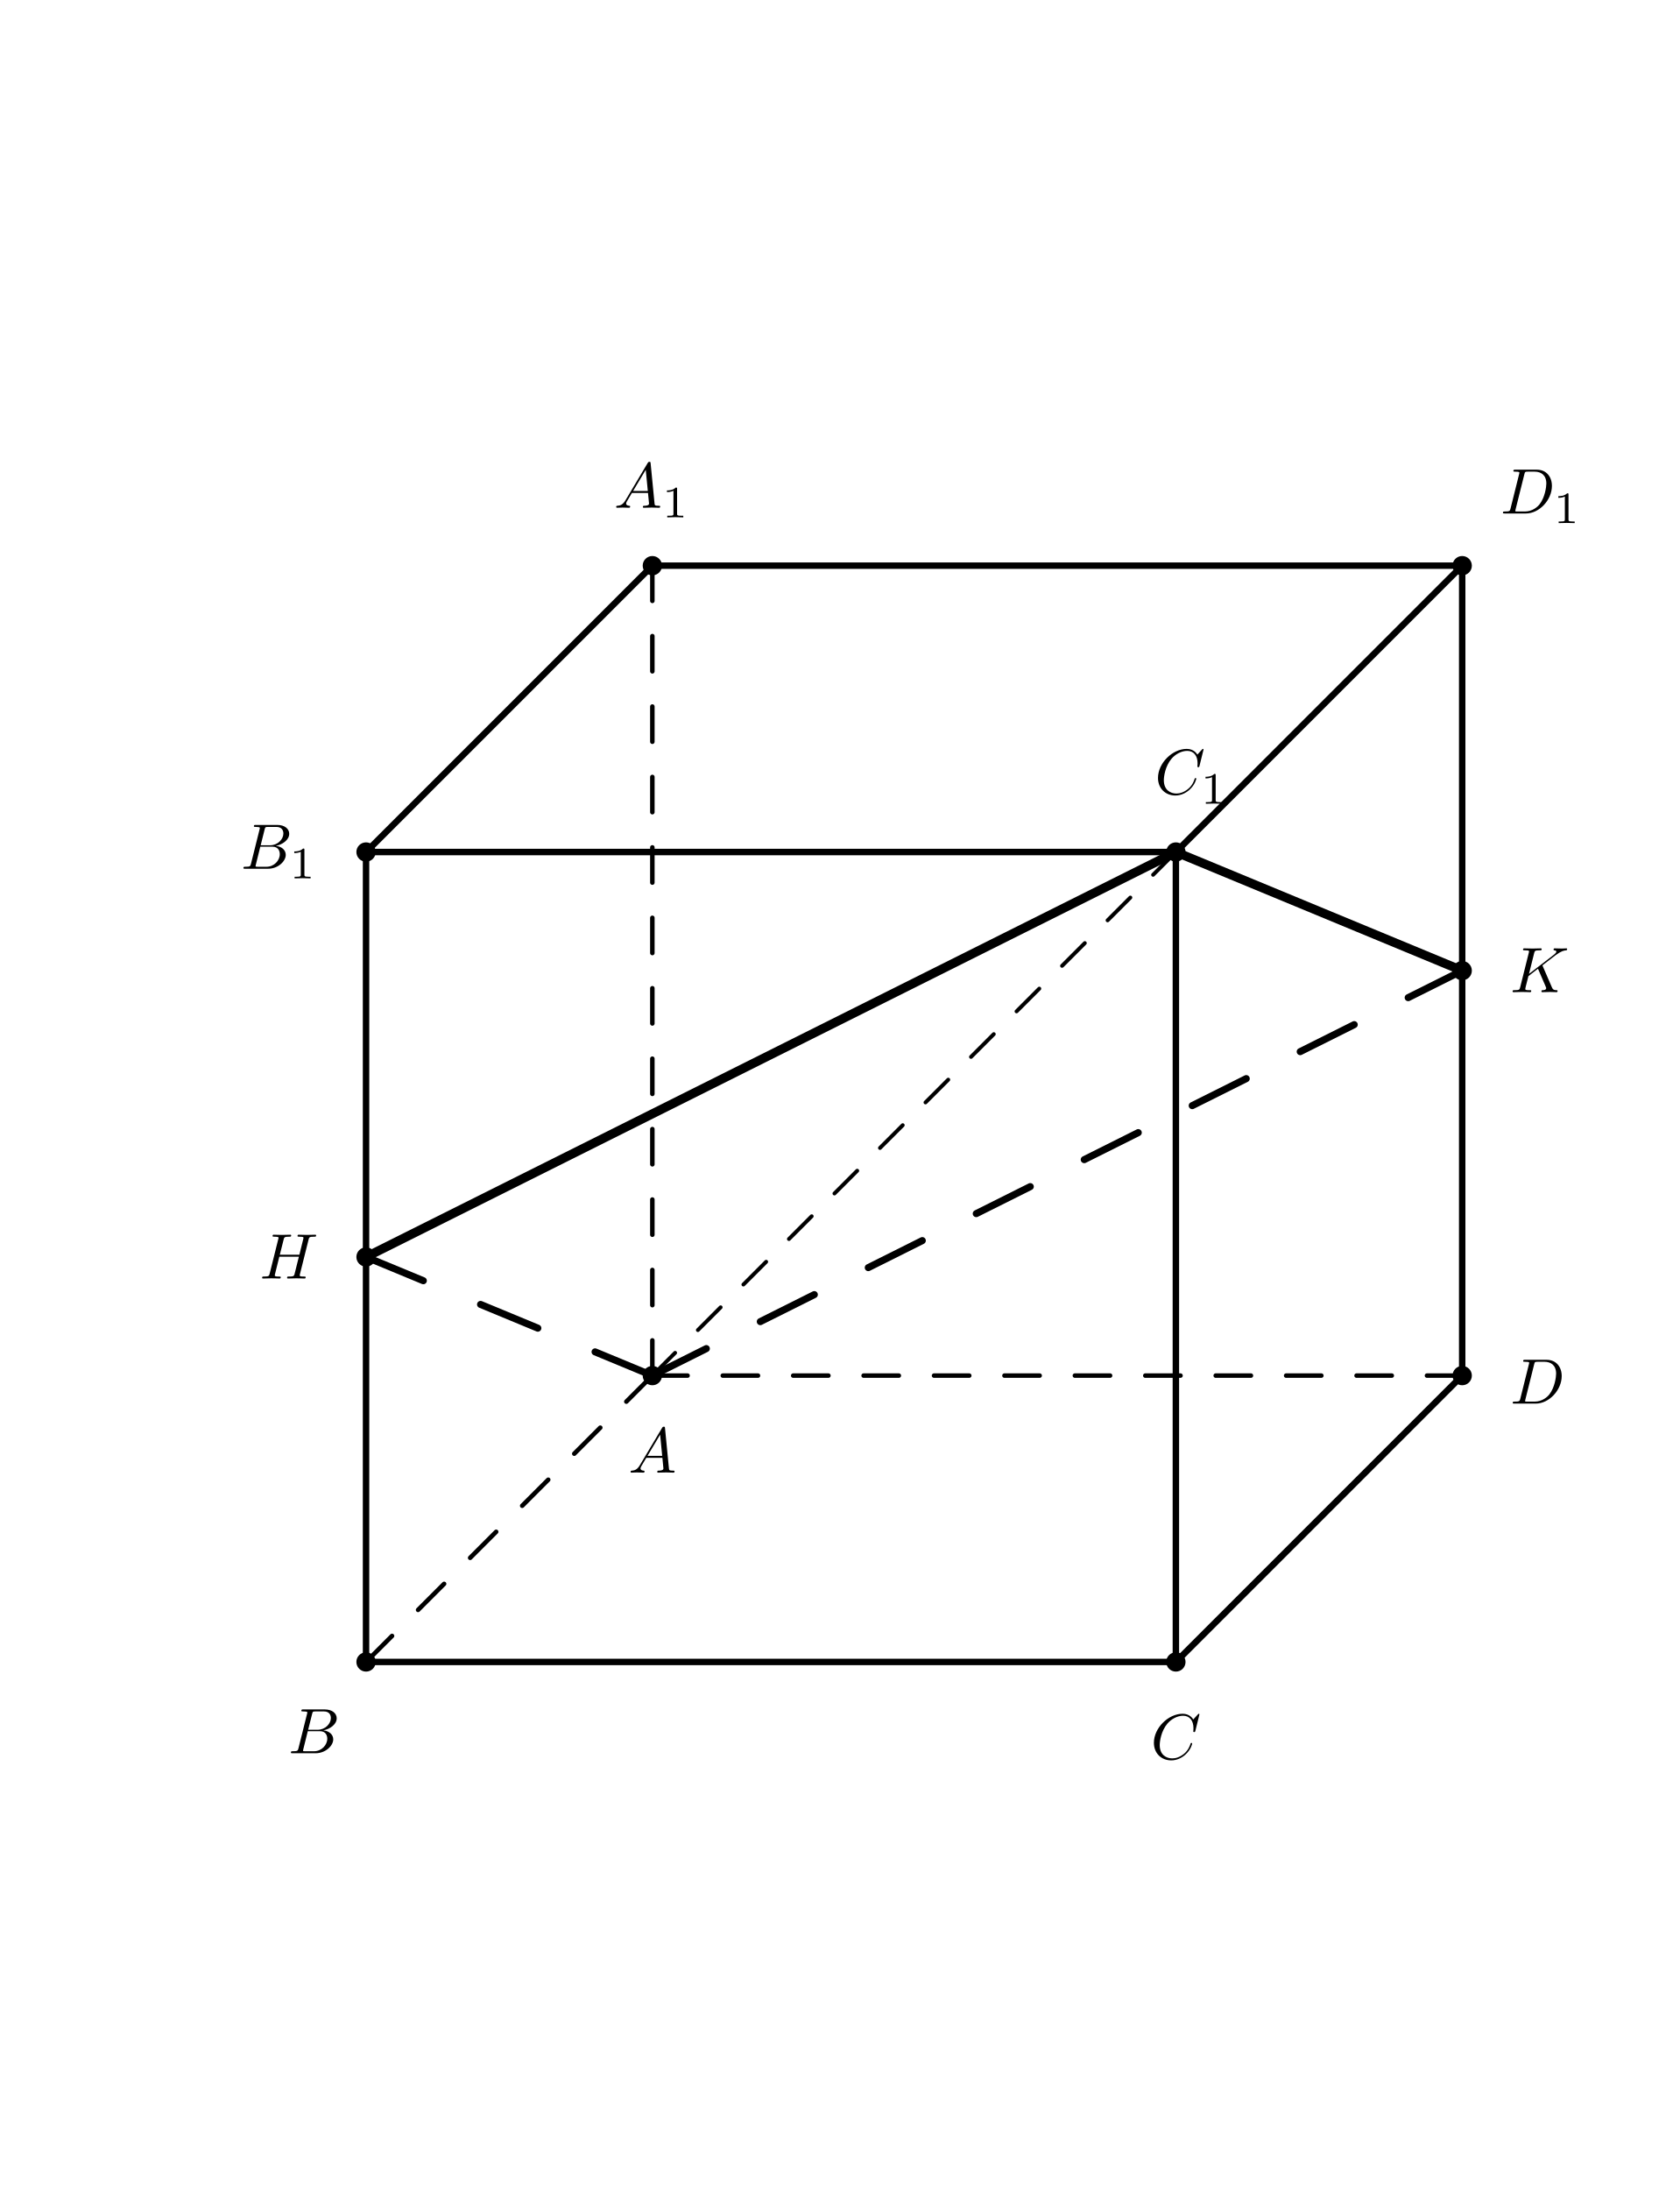
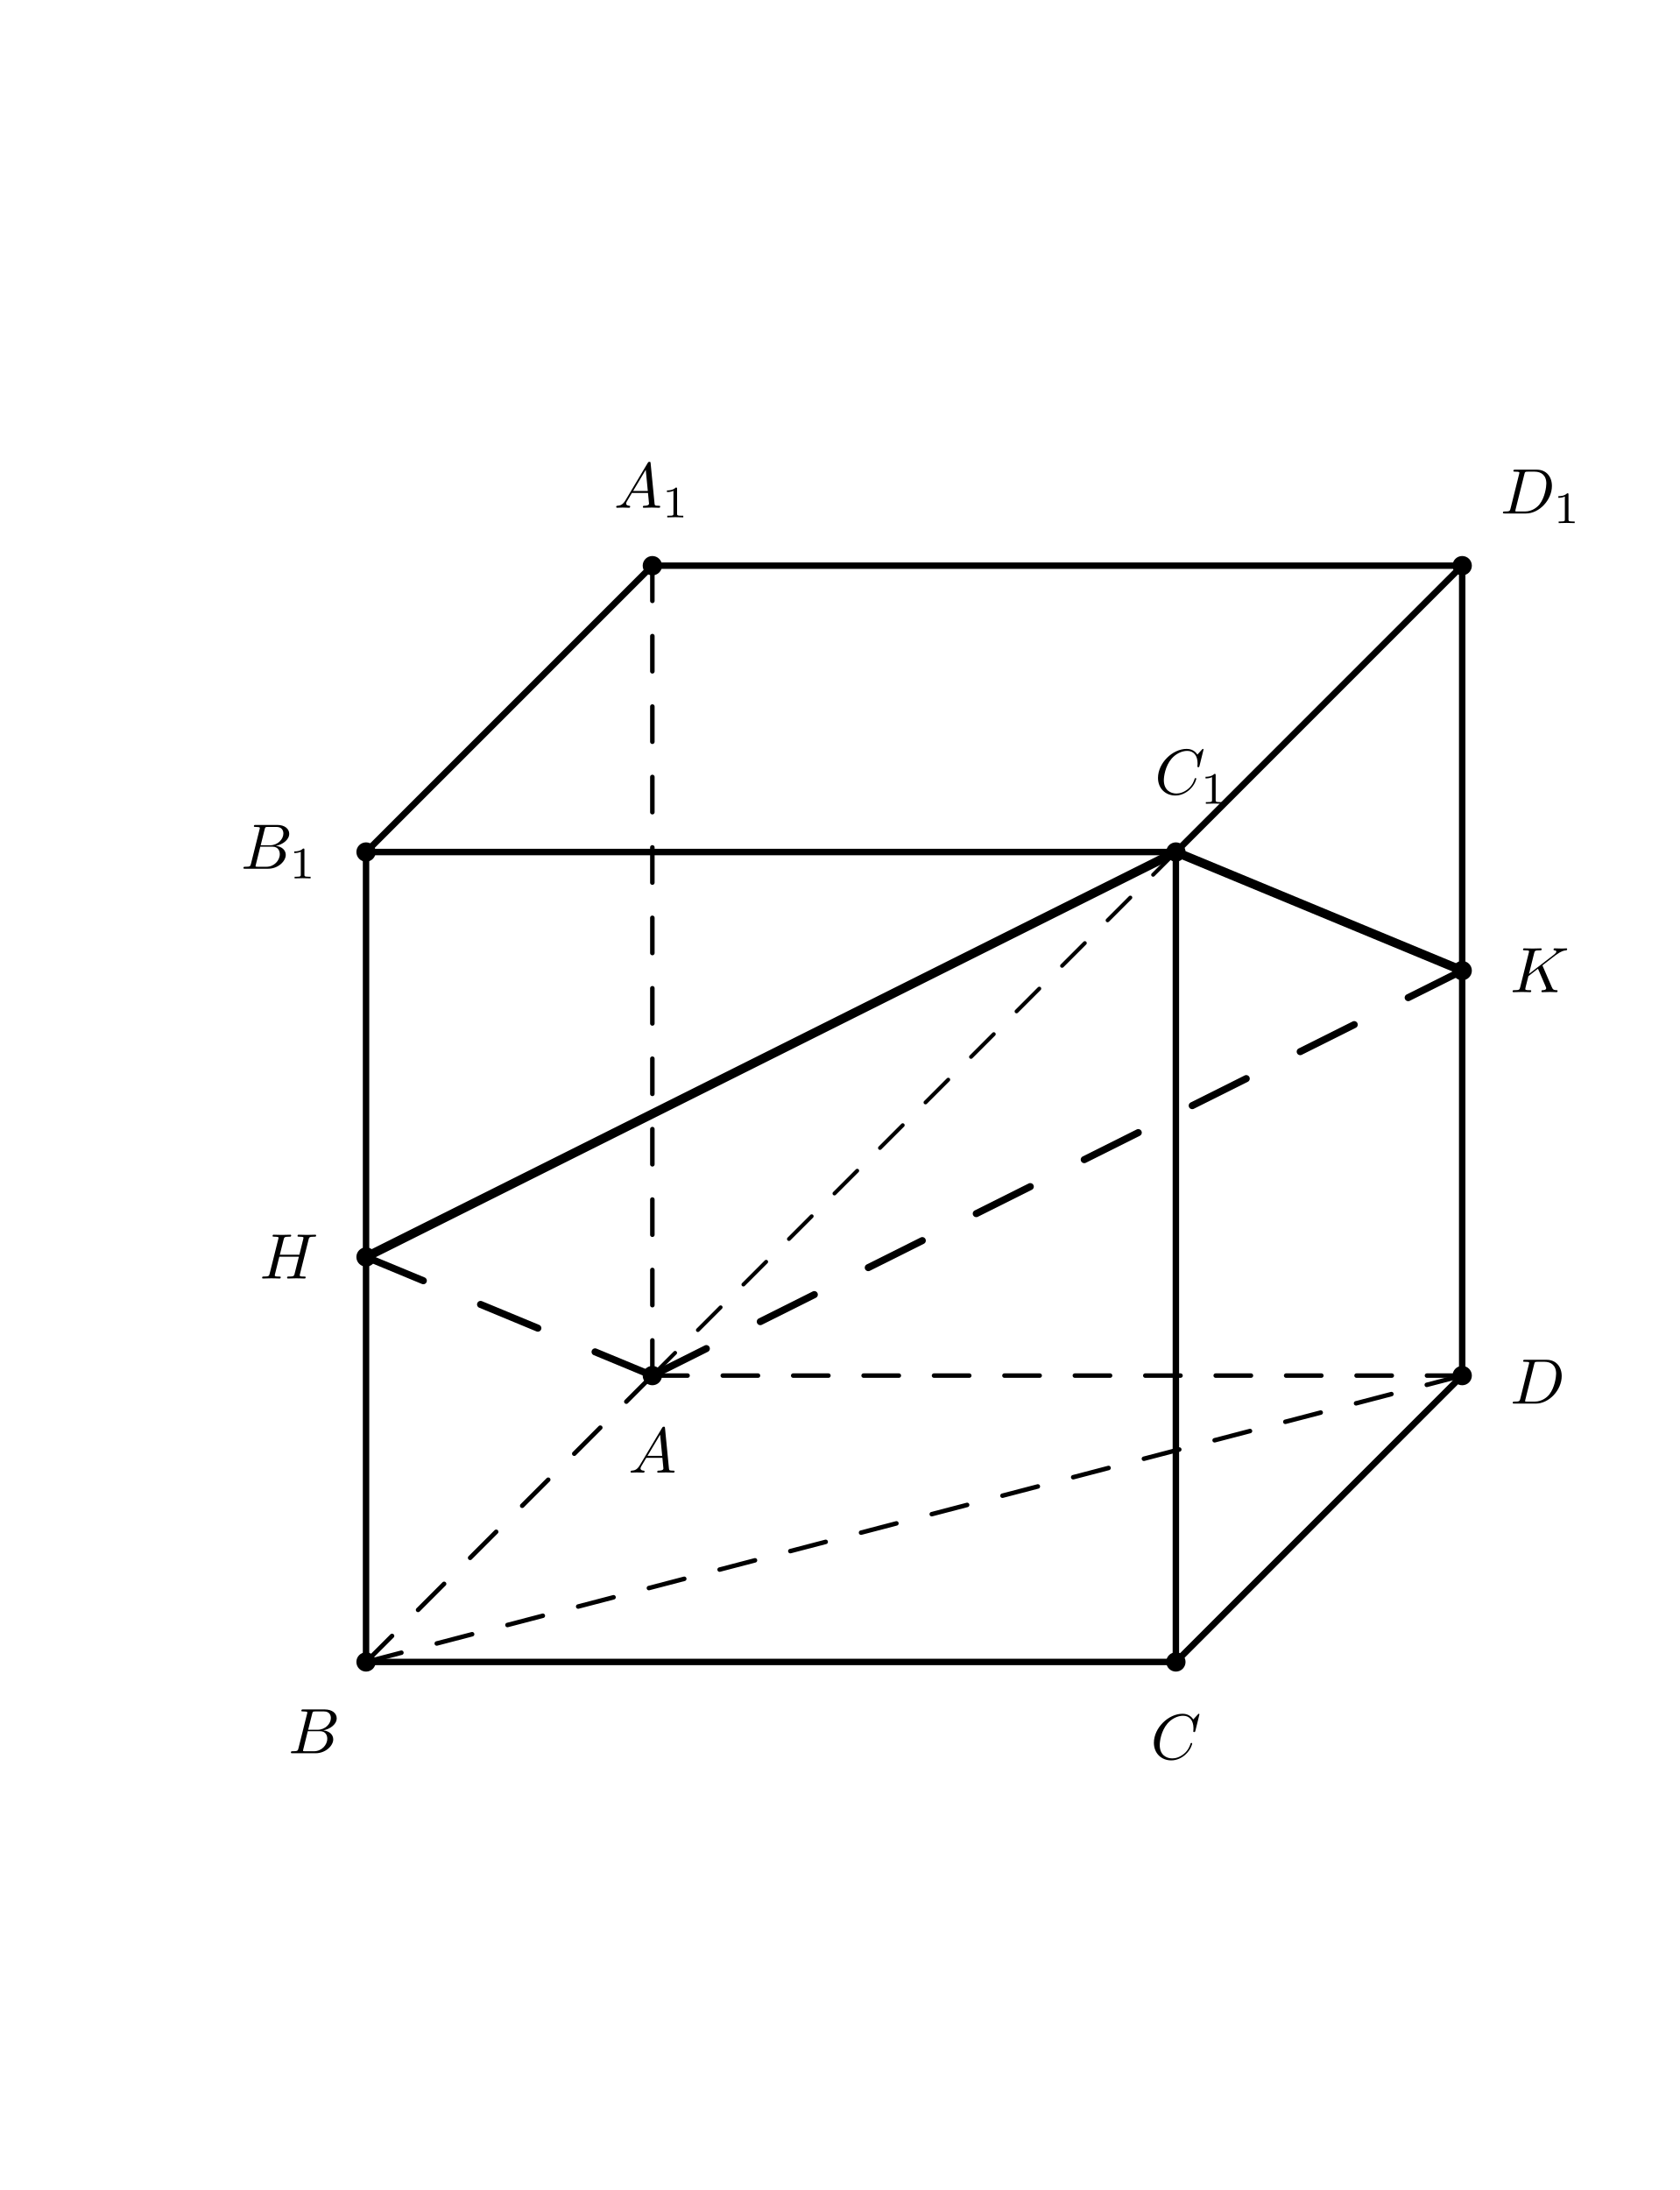
<svg xmlns="http://www.w3.org/2000/svg" xmlns:xlink="http://www.w3.org/1999/xlink" version="1.1" width="260.904pt" height="340.157pt" viewBox="113.269 311.996 260.904 340.157">
  <defs>
    <path id="g0-65" d="M1.783-1.146C1.385-.478 .996-.339 .558-.309C.438-.299 .349-.299 .349-.11C.349-.05 .399 0 .478 0C.747 0 1.056-.03 1.335-.03C1.664-.03 2.012 0 2.331 0C2.391 0 2.521 0 2.521-.189C2.521-.299 2.431-.309 2.361-.309C2.132-.329 1.893-.408 1.893-.658C1.893-.777 1.953-.887 2.032-1.026L2.79-2.301H5.29C5.31-2.092 5.45-.737 5.45-.638C5.45-.339 4.932-.309 4.732-.309C4.593-.309 4.493-.309 4.493-.11C4.493 0 4.613 0 4.633 0C5.041 0 5.469-.03 5.878-.03C6.127-.03 6.755 0 7.004 0C7.064 0 7.183 0 7.183-.199C7.183-.309 7.083-.309 6.954-.309C6.336-.309 6.336-.379 6.306-.667L5.699-6.894C5.679-7.093 5.679-7.133 5.509-7.133C5.35-7.133 5.31-7.064 5.25-6.964L1.783-1.146ZM2.979-2.61L4.941-5.898L5.26-2.61H2.979Z" />
    <path id="g0-66" d="M1.594-.777C1.494-.389 1.474-.309 .687-.309C.518-.309 .418-.309 .418-.11C.418 0 .508 0 .687 0H4.244C5.818 0 6.994-1.176 6.994-2.152C6.994-2.869 6.416-3.447 5.45-3.557C6.486-3.746 7.532-4.483 7.532-5.43C7.532-6.167 6.874-6.804 5.679-6.804H2.331C2.142-6.804 2.042-6.804 2.042-6.605C2.042-6.496 2.132-6.496 2.321-6.496C2.341-6.496 2.531-6.496 2.7-6.476C2.879-6.456 2.969-6.446 2.969-6.316C2.969-6.276 2.959-6.247 2.929-6.127L1.594-.777ZM3.098-3.646L3.716-6.117C3.806-6.466 3.826-6.496 4.254-6.496H5.539C6.416-6.496 6.625-5.908 6.625-5.469C6.625-4.593 5.768-3.646 4.553-3.646H3.098ZM2.65-.309C2.511-.309 2.491-.309 2.431-.319C2.331-.329 2.301-.339 2.301-.418C2.301-.448 2.301-.468 2.351-.648L3.039-3.427H4.922C5.878-3.427 6.067-2.69 6.067-2.262C6.067-1.275 5.181-.309 4.005-.309H2.65Z" />
    <path id="g0-67" d="M7.572-6.924C7.572-6.954 7.552-7.024 7.462-7.024C7.432-7.024 7.422-7.014 7.313-6.904L6.615-6.137C6.526-6.276 6.067-7.024 4.961-7.024C2.74-7.024 .498-4.822 .498-2.511C.498-.867 1.674 .219 3.198 .219C4.065 .219 4.822-.179 5.35-.638C6.276-1.455 6.446-2.361 6.446-2.391C6.446-2.491 6.346-2.491 6.326-2.491C6.267-2.491 6.217-2.471 6.197-2.391C6.107-2.102 5.878-1.395 5.191-.817C4.503-.259 3.875-.09 3.357-.09C2.461-.09 1.405-.608 1.405-2.162C1.405-2.73 1.614-4.344 2.61-5.509C3.218-6.217 4.154-6.715 5.041-6.715C6.057-6.715 6.645-5.948 6.645-4.792C6.645-4.394 6.615-4.384 6.615-4.284S6.725-4.184 6.765-4.184C6.894-4.184 6.894-4.204 6.944-4.384L7.572-6.924Z" />
    <path id="g0-68" d="M1.584-.777C1.484-.389 1.465-.309 .677-.309C.508-.309 .399-.309 .399-.12C.399 0 .488 0 .677 0H3.975C6.047 0 8.01-2.102 8.01-4.284C8.01-5.689 7.163-6.804 5.669-6.804H2.321C2.132-6.804 2.022-6.804 2.022-6.615C2.022-6.496 2.112-6.496 2.311-6.496C2.441-6.496 2.62-6.486 2.74-6.476C2.899-6.456 2.959-6.426 2.959-6.316C2.959-6.276 2.949-6.247 2.919-6.127L1.584-.777ZM3.736-6.117C3.826-6.466 3.846-6.496 4.274-6.496H5.34C6.316-6.496 7.143-5.968 7.143-4.653C7.143-4.164 6.944-2.531 6.097-1.435C5.808-1.066 5.021-.309 3.796-.309H2.67C2.531-.309 2.511-.309 2.451-.319C2.351-.329 2.321-.339 2.321-.418C2.321-.448 2.321-.468 2.371-.648L3.736-6.117Z" />
    <path id="g0-72" d="M7.601-6.037C7.691-6.396 7.711-6.496 8.438-6.496C8.697-6.496 8.777-6.496 8.777-6.695C8.777-6.804 8.667-6.804 8.638-6.804C8.359-6.804 7.641-6.775 7.362-6.775C7.073-6.775 6.366-6.804 6.077-6.804C5.998-6.804 5.888-6.804 5.888-6.605C5.888-6.496 5.978-6.496 6.167-6.496C6.187-6.496 6.376-6.496 6.545-6.476C6.725-6.456 6.814-6.446 6.814-6.316C6.814-6.276 6.804-6.257 6.775-6.127L6.177-3.696H3.138L3.726-6.037C3.816-6.396 3.846-6.496 4.563-6.496C4.822-6.496 4.902-6.496 4.902-6.695C4.902-6.804 4.792-6.804 4.762-6.804C4.483-6.804 3.766-6.775 3.487-6.775C3.198-6.775 2.491-6.804 2.202-6.804C2.122-6.804 2.012-6.804 2.012-6.605C2.012-6.496 2.102-6.496 2.291-6.496C2.311-6.496 2.501-6.496 2.67-6.476C2.849-6.456 2.939-6.446 2.939-6.316C2.939-6.276 2.929-6.247 2.899-6.127L1.564-.777C1.465-.389 1.445-.309 .658-.309C.478-.309 .389-.309 .389-.11C.389 0 .508 0 .528 0C.807 0 1.514-.03 1.793-.03C2.002-.03 2.222-.02 2.431-.02C2.65-.02 2.869 0 3.078 0C3.158 0 3.278 0 3.278-.199C3.278-.309 3.188-.309 2.999-.309C2.63-.309 2.351-.309 2.351-.488C2.351-.548 2.371-.598 2.381-.658L3.059-3.387H6.097C5.679-1.733 5.45-.787 5.41-.638C5.31-.319 5.121-.309 4.503-.309C4.354-.309 4.264-.309 4.264-.11C4.264 0 4.384 0 4.403 0C4.682 0 5.39-.03 5.669-.03C5.878-.03 6.097-.02 6.306-.02C6.526-.02 6.745 0 6.954 0C7.034 0 7.153 0 7.153-.199C7.153-.309 7.064-.309 6.874-.309C6.506-.309 6.227-.309 6.227-.488C6.227-.548 6.247-.598 6.257-.658L7.601-6.037Z" />
    <path id="g0-75" d="M5.071-4.025C5.061-4.055 5.021-4.134 5.021-4.164C5.021-4.174 5.2-4.314 5.31-4.394L7.054-5.738C7.99-6.426 8.379-6.466 8.677-6.496C8.757-6.506 8.857-6.516 8.857-6.695C8.857-6.735 8.827-6.804 8.747-6.804C8.528-6.804 8.279-6.775 8.04-6.775C7.681-6.775 7.293-6.804 6.934-6.804C6.864-6.804 6.745-6.804 6.745-6.605C6.745-6.535 6.795-6.506 6.864-6.496C7.083-6.476 7.173-6.426 7.173-6.286C7.173-6.107 6.874-5.878 6.814-5.828L2.929-2.839L3.726-6.037C3.816-6.396 3.836-6.496 4.563-6.496C4.812-6.496 4.902-6.496 4.902-6.695C4.902-6.785 4.822-6.804 4.762-6.804C4.483-6.804 3.766-6.775 3.487-6.775C3.198-6.775 2.491-6.804 2.202-6.804C2.132-6.804 2.002-6.804 2.002-6.615C2.002-6.496 2.092-6.496 2.291-6.496C2.421-6.496 2.6-6.486 2.72-6.476C2.879-6.456 2.939-6.426 2.939-6.316C2.939-6.276 2.929-6.247 2.899-6.127L1.564-.777C1.465-.389 1.445-.309 .658-.309C.488-.309 .379-.309 .379-.12C.379 0 .498 0 .528 0C.807 0 1.514-.03 1.793-.03C2.002-.03 2.222-.02 2.431-.02C2.65-.02 2.869 0 3.078 0C3.148 0 3.278 0 3.278-.199C3.278-.309 3.188-.309 2.999-.309C2.63-.309 2.351-.309 2.351-.488C2.351-.558 2.411-.777 2.441-.927C2.58-1.445 2.71-1.973 2.839-2.491L4.324-3.646L5.479-.966C5.599-.697 5.599-.677 5.599-.618C5.599-.319 5.171-.309 5.081-.309C4.971-.309 4.862-.309 4.862-.11C4.862 0 4.981 0 5.001 0C5.4 0 5.818-.03 6.217-.03C6.436-.03 6.974 0 7.193 0C7.243 0 7.372 0 7.372-.199C7.372-.309 7.263-.309 7.173-.309C6.765-.319 6.635-.408 6.486-.757L5.071-4.025Z" />
    <path id="g1-49" d="M2.336-4.435C2.336-4.624 2.322-4.631 2.127-4.631C1.681-4.191 1.046-4.184 .76-4.184V-3.933C.928-3.933 1.388-3.933 1.771-4.129V-.572C1.771-.342 1.771-.251 1.074-.251H.809V0C.934-.007 1.792-.028 2.05-.028C2.267-.028 3.145-.007 3.299 0V-.251H3.034C2.336-.251 2.336-.342 2.336-.572V-4.435Z" />
  </defs>
  <g id="page1">
    <g transform="translate(113.269 311.996)scale(.996264)">
      <path d="M101.716 214.463L57.073 259.106" fill="none" stroke="#000000" stroke-dasharray="5.74,5.74" stroke-linecap="round" stroke-linejoin="round" stroke-miterlimit="10.037" stroke-width="0.703" />
    </g>
    <g transform="translate(113.269 311.996)scale(.996264)">
      <path d="M101.716 214.463H227.987" fill="none" stroke="#000000" stroke-dasharray="5.49,5.49" stroke-linecap="round" stroke-linejoin="round" stroke-miterlimit="10.037" stroke-width="0.703" />
    </g>
    <g transform="translate(113.269 311.996)scale(.996264)">
      <path d="M101.716 214.463V88.192" fill="none" stroke="#000000" stroke-dasharray="5.49,5.49" stroke-linecap="round" stroke-linejoin="round" stroke-miterlimit="10.037" stroke-width="0.703" />
+     </g>
+     <g transform="translate(113.269 311.996)scale(.996264)">
+       <path d="M57.073 259.106L227.987 214.463" fill="none" stroke="#000000" stroke-dasharray="5.698,5.698" stroke-linecap="round" stroke-linejoin="round" stroke-miterlimit="10.037" stroke-width="0.703" />
    </g>
    <g transform="translate(113.269 311.996)scale(.996264)">
      <path d="M101.716 88.192L57.073 132.835" fill="none" stroke="#000000" stroke-linecap="round" stroke-linejoin="round" stroke-miterlimit="10.037" stroke-width="1.004" />
    </g>
    <g transform="translate(113.269 311.996)scale(.996264)">
      <path d="M57.073 132.835H183.344" fill="none" stroke="#000000" stroke-linecap="round" stroke-linejoin="round" stroke-miterlimit="10.037" stroke-width="1.004" />
    </g>
    <g transform="translate(113.269 311.996)scale(.996264)">
      <path d="M183.344 132.835L227.987 88.192" fill="none" stroke="#000000" stroke-linecap="round" stroke-linejoin="round" stroke-miterlimit="10.037" stroke-width="1.004" />
    </g>
    <g transform="translate(113.269 311.996)scale(.996264)">
      <path d="M227.987 88.192H101.716" fill="none" stroke="#000000" stroke-linecap="round" stroke-linejoin="round" stroke-miterlimit="10.037" stroke-width="1.004" />
    </g>
    <g transform="translate(113.269 311.996)scale(.996264)">
      <path d="M57.073 259.106V132.835" fill="none" stroke="#000000" stroke-linecap="round" stroke-linejoin="round" stroke-miterlimit="10.037" stroke-width="1.004" />
    </g>
    <g transform="translate(113.269 311.996)scale(.996264)">
      <path d="M183.344 259.106V132.835" fill="none" stroke="#000000" stroke-linecap="round" stroke-linejoin="round" stroke-miterlimit="10.037" stroke-width="1.004" />
    </g>
    <g transform="translate(113.269 311.996)scale(.996264)">
      <path d="M227.987 214.463V88.192" fill="none" stroke="#000000" stroke-linecap="round" stroke-linejoin="round" stroke-miterlimit="10.037" stroke-width="1.004" />
    </g>
    <g transform="translate(113.269 311.996)scale(.996264)">
      <path d="M57.073 259.106H183.344" fill="none" stroke="#000000" stroke-linecap="round" stroke-linejoin="round" stroke-miterlimit="10.037" stroke-width="1.004" />
    </g>
    <g transform="translate(113.269 311.996)scale(.996264)">
      <path d="M183.344 259.106L227.987 214.463" fill="none" stroke="#000000" stroke-linecap="round" stroke-linejoin="round" stroke-miterlimit="10.037" stroke-width="1.004" />
    </g>
    <g transform="translate(113.269 311.996)scale(.996264)">
      <path d="M101.716 214.463L57.073 195.971" fill="none" stroke="#000000" stroke-dasharray="9.664,9.664" stroke-linecap="round" stroke-linejoin="round" stroke-miterlimit="10.037" stroke-width="1.104" />
    </g>
    <g transform="translate(113.269 311.996)scale(.996264)">
      <path d="M227.987 151.327L101.716 214.463" fill="none" stroke="#000000" stroke-dasharray="9.412,9.412" stroke-linecap="round" stroke-linejoin="round" stroke-miterlimit="10.037" stroke-width="1.104" />
    </g>
    <g transform="translate(113.269 311.996)scale(.996264)">
      <path d="M57.073 195.971L183.344 132.835" fill="none" stroke="#000000" stroke-linecap="round" stroke-linejoin="round" stroke-miterlimit="10.037" stroke-width="1.405" />
    </g>
    <g transform="translate(113.269 311.996)scale(.996264)">
      <path d="M183.344 132.835L227.987 151.327" fill="none" stroke="#000000" stroke-linecap="round" stroke-linejoin="round" stroke-miterlimit="10.037" stroke-width="1.405" />
    </g>
    <g transform="translate(113.269 311.996)scale(.996264)">
      <path d="M101.716 214.463L183.344 132.835" fill="none" stroke="#000000" stroke-dasharray="5.019,5.019" stroke-linecap="round" stroke-linejoin="round" stroke-miterlimit="10.037" stroke-width="0.602" />
    </g>
    <g transform="translate(113.269 311.996)scale(.996264)">
      <circle cx="101.716" cy="214.463" fill="#000000" r="1.506" />
    </g>
    <g transform="translate(113.269 311.996)scale(.996264)">
      <circle cx="57.073" cy="259.106" fill="#000000" r="1.506" />
    </g>
    <g transform="translate(113.269 311.996)scale(.996264)">
      <circle cx="183.344" cy="259.106" fill="#000000" r="1.506" />
    </g>
    <g transform="translate(113.269 311.996)scale(.996264)">
      <circle cx="227.987" cy="214.463" fill="#000000" r="1.506" />
    </g>
    <g transform="translate(113.269 311.996)scale(.996264)">
      <circle cx="101.716" cy="88.192" fill="#000000" r="1.506" />
    </g>
    <g transform="translate(113.269 311.996)scale(.996264)">
      <circle cx="57.073" cy="132.835" fill="#000000" r="1.506" />
    </g>
    <g transform="translate(113.269 311.996)scale(.996264)">
      <circle cx="183.344" cy="132.835" fill="#000000" r="1.506" />
    </g>
    <g transform="translate(113.269 311.996)scale(.996264)">
      <circle cx="227.987" cy="88.192" fill="#000000" r="1.506" />
    </g>
    <g transform="translate(113.269 311.996)scale(.996264)">
      <circle cx="57.073" cy="195.971" fill="#000000" r="1.506" />
    </g>
    <g transform="translate(113.269 311.996)scale(.996264)">
      <circle cx="227.987" cy="151.327" fill="#000000" r="1.506" />
    </g>
    <use x="208.638" y="390.862" xlink:href="#g0-65" />
    <use x="216.11" y="392.356" xlink:href="#g1-49" />
    <use x="150.664" y="446.932" xlink:href="#g0-66" />
    <use x="158.221" y="448.426" xlink:href="#g1-49" />
    <use x="292.653" y="435.339" xlink:href="#g0-67" />
    <use x="299.773" y="436.833" xlink:href="#g1-49" />
    <use x="346.331" y="391.752" xlink:href="#g0-68" />
    <use x="354.58" y="393.247" xlink:href="#g1-49" />
    <use x="210.873" y="540.729" xlink:href="#g0-65" />
    <use x="158.04" y="584.315" xlink:href="#g0-66" />
    <use x="292.015" y="585.205" xlink:href="#g0-67" />
    <use x="347.851" y="530.008" xlink:href="#g0-68" />
    <use x="153.599" y="510.579" xlink:href="#g0-72" />
    <use x="347.851" y="466.102" xlink:href="#g0-75" />
  </g>
</svg>
